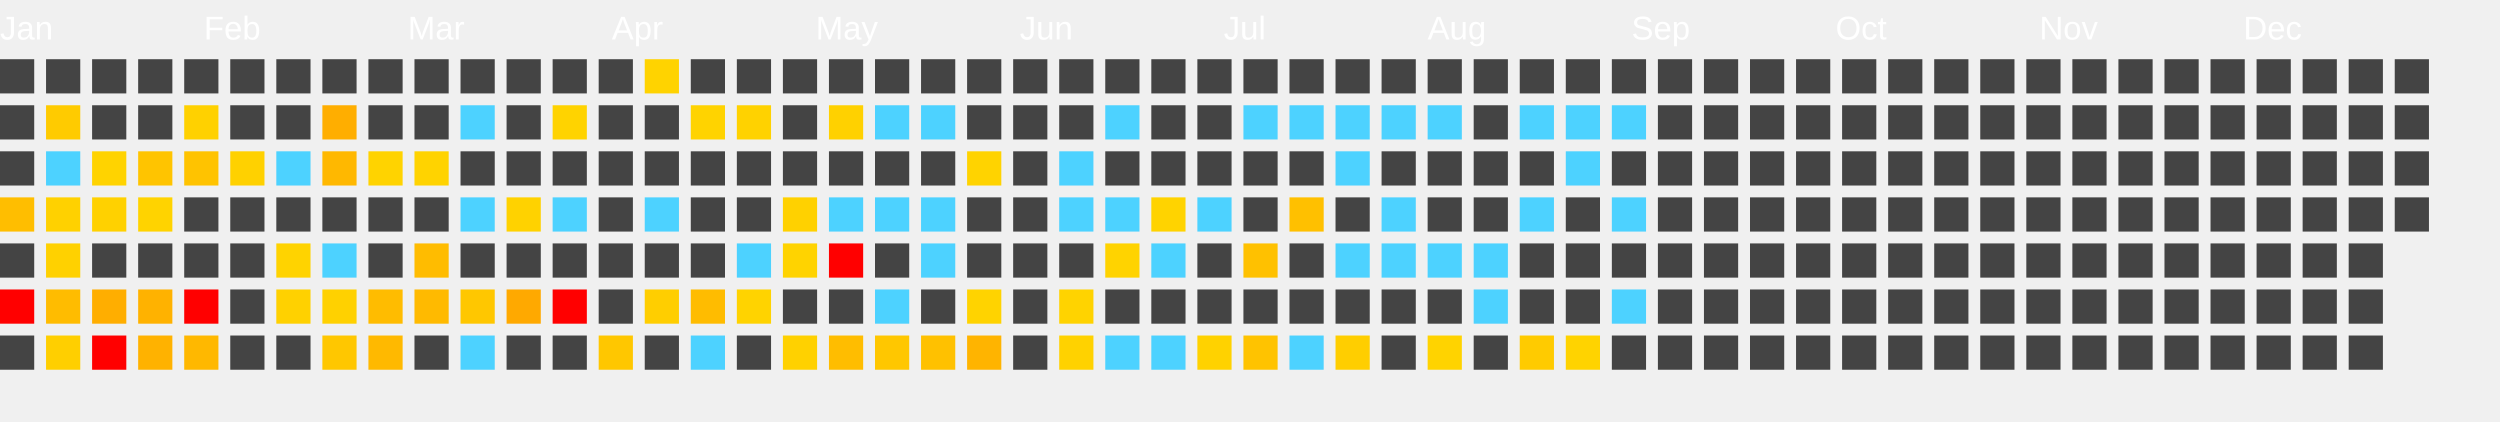
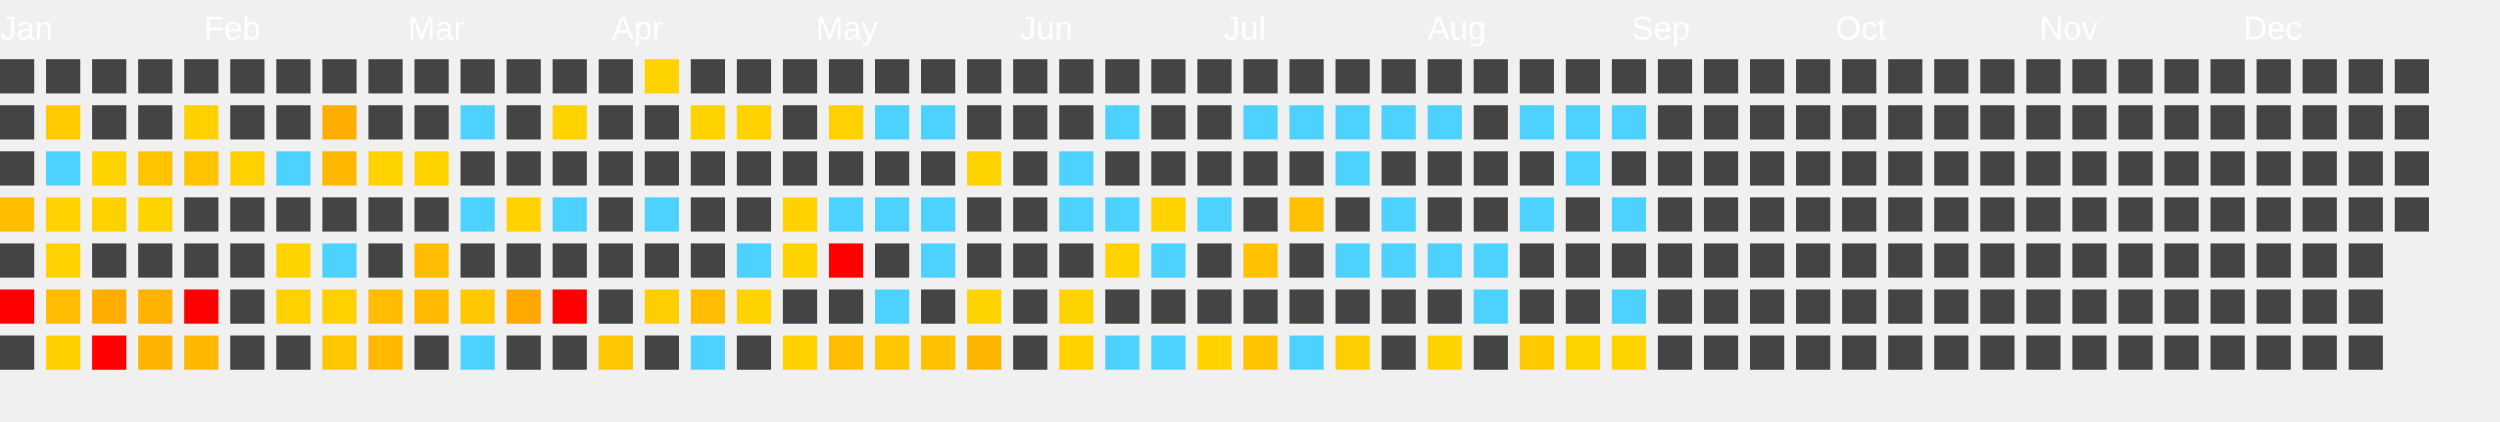
<svg xmlns="http://www.w3.org/2000/svg" baseProfile="full" height="32mm" version="1.1" viewBox="0,0,190,32" width="190mm">
  <defs />
  <rect fill="none" height="32" width="190" x="0" y="0" />
  <text fill="#FFFFFF" style="font-size:2.5px; font-family:Arial" x="0.0" y="3.0">Jan</text>
  <text fill="#FFFFFF" style="font-size:2.5px; font-family:Arial" x="15.5" y="3.0">Feb</text>
  <text fill="#FFFFFF" style="font-size:2.5px; font-family:Arial" x="31.0" y="3.0">Mar</text>
  <text fill="#FFFFFF" style="font-size:2.5px; font-family:Arial" x="46.5" y="3.0">Apr</text>
  <text fill="#FFFFFF" style="font-size:2.5px; font-family:Arial" x="62.0" y="3.0">May</text>
  <text fill="#FFFFFF" style="font-size:2.5px; font-family:Arial" x="77.5" y="3.0">Jun</text>
  <text fill="#FFFFFF" style="font-size:2.5px; font-family:Arial" x="93.0" y="3.0">Jul</text>
  <text fill="#FFFFFF" style="font-size:2.5px; font-family:Arial" x="108.5" y="3.0">Aug</text>
  <text fill="#FFFFFF" style="font-size:2.5px; font-family:Arial" x="124.0" y="3.0">Sep</text>
  <text fill="#FFFFFF" style="font-size:2.5px; font-family:Arial" x="139.5" y="3.0">Oct</text>
  <text fill="#FFFFFF" style="font-size:2.5px; font-family:Arial" x="155.0" y="3.0">Nov</text>
  <text fill="#FFFFFF" style="font-size:2.5px; font-family:Arial" x="170.5" y="3.0">Dec</text>
  <rect fill="#444444" height="2.6" width="2.6" x="0.0" y="4.5" />
  <rect fill="#444444" height="2.6" width="2.6" x="0.0" y="8.0" />
  <rect fill="#444444" height="2.6" width="2.6" x="0.0" y="11.5" />
  <rect fill="#ffbe00" height="2.6" width="2.6" x="0.0" y="15.0" />
  <rect fill="#444444" height="2.6" width="2.6" x="0.0" y="18.5" />
  <rect fill="red" height="2.6" width="2.6" x="0.0" y="22.0" />
  <rect fill="#444444" height="2.6" width="2.6" x="0.0" y="25.5" />
  <rect fill="#444444" height="2.6" width="2.6" x="3.5" y="4.5" />
  <rect fill="#ffcb00" height="2.6" width="2.6" x="3.5" y="8.0" />
  <rect fill="#4dd2ff" height="2.6" width="2.6" x="3.5" y="11.5" />
  <rect fill="#ffd100" height="2.6" width="2.6" x="3.5" y="15.0" />
  <rect fill="#ffd100" height="2.6" width="2.6" x="3.5" y="18.5" />
  <rect fill="#ffbc00" height="2.6" width="2.6" x="3.5" y="22.0" />
  <rect fill="#ffcf00" height="2.6" width="2.6" x="3.5" y="25.5" />
  <rect fill="#444444" height="2.6" width="2.6" x="7.0" y="4.5" />
  <rect fill="#444444" height="2.6" width="2.6" x="7.0" y="8.0" />
  <rect fill="#ffd300" height="2.6" width="2.6" x="7.0" y="11.5" />
  <rect fill="#ffd100" height="2.6" width="2.6" x="7.0" y="15.0" />
  <rect fill="#444444" height="2.6" width="2.6" x="7.0" y="18.5" />
  <rect fill="#ffae00" height="2.6" width="2.6" x="7.0" y="22.0" />
  <rect fill="red" height="2.6" width="2.6" x="7.0" y="25.5" />
  <rect fill="#444444" height="2.6" width="2.6" x="10.5" y="4.5" />
  <rect fill="#444444" height="2.6" width="2.6" x="10.5" y="8.0" />
  <rect fill="#ffc400" height="2.6" width="2.6" x="10.5" y="11.5" />
  <rect fill="#ffd300" height="2.6" width="2.6" x="10.5" y="15.0" />
  <rect fill="#444444" height="2.6" width="2.6" x="10.5" y="18.5" />
  <rect fill="#ffb200" height="2.6" width="2.6" x="10.5" y="22.0" />
  <rect fill="#ffb200" height="2.6" width="2.6" x="10.5" y="25.5" />
  <rect fill="#444444" height="2.6" width="2.6" x="14.0" y="4.5" />
  <rect fill="#ffd100" height="2.6" width="2.6" x="14.0" y="8.0" />
  <rect fill="#ffc300" height="2.6" width="2.6" x="14.0" y="11.5" />
  <rect fill="#444444" height="2.6" width="2.6" x="14.0" y="15.0" />
  <rect fill="#444444" height="2.6" width="2.6" x="14.0" y="18.5" />
  <rect fill="red" height="2.6" width="2.6" x="14.0" y="22.0" />
  <rect fill="#ffb800" height="2.6" width="2.6" x="14.0" y="25.5" />
  <rect fill="#444444" height="2.6" width="2.6" x="17.5" y="4.5" />
  <rect fill="#444444" height="2.6" width="2.6" x="17.5" y="8.0" />
  <rect fill="#ffd100" height="2.6" width="2.6" x="17.5" y="11.5" />
  <rect fill="#444444" height="2.6" width="2.6" x="17.5" y="15.0" />
  <rect fill="#444444" height="2.6" width="2.6" x="17.5" y="18.5" />
  <rect fill="#444444" height="2.6" width="2.6" x="17.5" y="22.0" />
  <rect fill="#444444" height="2.6" width="2.6" x="17.5" y="25.5" />
  <rect fill="#444444" height="2.6" width="2.6" x="21.0" y="4.5" />
  <rect fill="#444444" height="2.6" width="2.6" x="21.0" y="8.0" />
  <rect fill="#4dd2ff" height="2.6" width="2.6" x="21.0" y="11.5" />
  <rect fill="#444444" height="2.6" width="2.6" x="21.0" y="15.0" />
  <rect fill="#ffd300" height="2.6" width="2.6" x="21.0" y="18.5" />
  <rect fill="#ffd100" height="2.6" width="2.6" x="21.0" y="22.0" />
  <rect fill="#444444" height="2.6" width="2.6" x="21.0" y="25.5" />
  <rect fill="#444444" height="2.6" width="2.6" x="24.5" y="4.5" />
  <rect fill="#ffae00" height="2.6" width="2.6" x="24.5" y="8.0" />
  <rect fill="#ffb800" height="2.6" width="2.6" x="24.5" y="11.5" />
  <rect fill="#444444" height="2.6" width="2.6" x="24.5" y="15.0" />
  <rect fill="#4dd2ff" height="2.6" width="2.6" x="24.5" y="18.5" />
  <rect fill="#ffd100" height="2.6" width="2.6" x="24.5" y="22.0" />
  <rect fill="#ffc700" height="2.6" width="2.6" x="24.5" y="25.5" />
  <rect fill="#444444" height="2.6" width="2.6" x="28.0" y="4.5" />
  <rect fill="#444444" height="2.6" width="2.6" x="28.0" y="8.0" />
  <rect fill="#ffd300" height="2.6" width="2.6" x="28.0" y="11.5" />
  <rect fill="#444444" height="2.6" width="2.6" x="28.0" y="15.0" />
  <rect fill="#444444" height="2.6" width="2.6" x="28.0" y="18.5" />
  <rect fill="#ffbc00" height="2.6" width="2.6" x="28.0" y="22.0" />
  <rect fill="#ffb900" height="2.6" width="2.6" x="28.0" y="25.5" />
  <rect fill="#444444" height="2.6" width="2.6" x="31.5" y="4.5" />
  <rect fill="#444444" height="2.6" width="2.6" x="31.5" y="8.0" />
  <rect fill="#ffd300" height="2.6" width="2.6" x="31.5" y="11.5" />
  <rect fill="#444444" height="2.6" width="2.6" x="31.5" y="15.0" />
  <rect fill="#ffbc00" height="2.6" width="2.6" x="31.5" y="18.5" />
  <rect fill="#ffba00" height="2.6" width="2.6" x="31.5" y="22.0" />
  <rect fill="#444444" height="2.6" width="2.6" x="31.5" y="25.5" />
  <rect fill="#444444" height="2.6" width="2.6" x="35.0" y="4.5" />
  <rect fill="#4dd2ff" height="2.6" width="2.6" x="35.0" y="8.0" />
  <rect fill="#444444" height="2.6" width="2.6" x="35.0" y="11.5" />
  <rect fill="#4dd2ff" height="2.6" width="2.6" x="35.0" y="15.0" />
  <rect fill="#444444" height="2.6" width="2.6" x="35.0" y="18.5" />
  <rect fill="#ffc700" height="2.6" width="2.6" x="35.0" y="22.0" />
  <rect fill="#4dd2ff" height="2.6" width="2.6" x="35.0" y="25.5" />
  <rect fill="#444444" height="2.6" width="2.6" x="38.5" y="4.5" />
  <rect fill="#444444" height="2.6" width="2.6" x="38.5" y="8.0" />
  <rect fill="#444444" height="2.6" width="2.6" x="38.5" y="11.5" />
  <rect fill="#ffd200" height="2.6" width="2.6" x="38.5" y="15.0" />
  <rect fill="#444444" height="2.6" width="2.6" x="38.5" y="18.5" />
  <rect fill="#ffa900" height="2.6" width="2.6" x="38.5" y="22.0" />
  <rect fill="#444444" height="2.6" width="2.6" x="38.5" y="25.5" />
  <rect fill="#444444" height="2.6" width="2.6" x="42.0" y="4.5" />
  <rect fill="#ffd300" height="2.6" width="2.6" x="42.0" y="8.0" />
  <rect fill="#444444" height="2.6" width="2.6" x="42.0" y="11.5" />
  <rect fill="#4dd2ff" height="2.6" width="2.6" x="42.0" y="15.0" />
  <rect fill="#444444" height="2.6" width="2.6" x="42.0" y="18.5" />
  <rect fill="red" height="2.6" width="2.6" x="42.0" y="22.0" />
  <rect fill="#444444" height="2.6" width="2.6" x="42.0" y="25.5" />
  <rect fill="#444444" height="2.6" width="2.6" x="45.5" y="4.5" />
  <rect fill="#444444" height="2.6" width="2.6" x="45.5" y="8.0" />
  <rect fill="#444444" height="2.6" width="2.6" x="45.5" y="11.5" />
  <rect fill="#444444" height="2.6" width="2.6" x="45.5" y="15.0" />
  <rect fill="#444444" height="2.6" width="2.6" x="45.5" y="18.5" />
  <rect fill="#444444" height="2.6" width="2.6" x="45.5" y="22.0" />
  <rect fill="#ffc700" height="2.6" width="2.6" x="45.5" y="25.5" />
  <rect fill="#ffd300" height="2.6" width="2.6" x="49.0" y="4.5" />
  <rect fill="#444444" height="2.6" width="2.6" x="49.0" y="8.0" />
  <rect fill="#444444" height="2.6" width="2.6" x="49.0" y="11.5" />
  <rect fill="#4dd2ff" height="2.6" width="2.6" x="49.0" y="15.0" />
  <rect fill="#444444" height="2.6" width="2.6" x="49.0" y="18.5" />
  <rect fill="#ffce00" height="2.6" width="2.6" x="49.0" y="22.0" />
  <rect fill="#444444" height="2.6" width="2.6" x="49.0" y="25.5" />
  <rect fill="#444444" height="2.6" width="2.6" x="52.5" y="4.5" />
  <rect fill="#ffd300" height="2.6" width="2.6" x="52.5" y="8.0" />
  <rect fill="#444444" height="2.6" width="2.6" x="52.5" y="11.5" />
  <rect fill="#444444" height="2.6" width="2.6" x="52.5" y="15.0" />
  <rect fill="#444444" height="2.6" width="2.6" x="52.5" y="18.5" />
  <rect fill="#ffbc00" height="2.6" width="2.6" x="52.5" y="22.0" />
  <rect fill="#4dd2ff" height="2.6" width="2.6" x="52.5" y="25.5" />
  <rect fill="#444444" height="2.6" width="2.6" x="56.0" y="4.5" />
  <rect fill="#ffd200" height="2.6" width="2.6" x="56.0" y="8.0" />
  <rect fill="#444444" height="2.6" width="2.6" x="56.0" y="11.5" />
  <rect fill="#444444" height="2.6" width="2.6" x="56.0" y="15.0" />
  <rect fill="#4dd2ff" height="2.6" width="2.6" x="56.0" y="18.5" />
  <rect fill="#ffd300" height="2.6" width="2.6" x="56.0" y="22.0" />
  <rect fill="#444444" height="2.6" width="2.6" x="56.0" y="25.5" />
  <rect fill="#444444" height="2.6" width="2.6" x="59.5" y="4.5" />
  <rect fill="#444444" height="2.6" width="2.6" x="59.5" y="8.0" />
  <rect fill="#444444" height="2.6" width="2.6" x="59.5" y="11.5" />
  <rect fill="#ffd100" height="2.6" width="2.6" x="59.5" y="15.0" />
  <rect fill="#ffd300" height="2.6" width="2.6" x="59.5" y="18.5" />
  <rect fill="#444444" height="2.6" width="2.6" x="59.5" y="22.0" />
  <rect fill="#ffd100" height="2.6" width="2.6" x="59.5" y="25.5" />
  <rect fill="#444444" height="2.6" width="2.6" x="63.0" y="4.5" />
  <rect fill="#ffd100" height="2.6" width="2.6" x="63.0" y="8.0" />
  <rect fill="#444444" height="2.6" width="2.6" x="63.0" y="11.5" />
  <rect fill="#4dd2ff" height="2.6" width="2.6" x="63.0" y="15.0" />
  <rect fill="red" height="2.6" width="2.6" x="63.0" y="18.5" />
  <rect fill="#444444" height="2.6" width="2.6" x="63.0" y="22.0" />
  <rect fill="#ffbd00" height="2.6" width="2.6" x="63.0" y="25.5" />
  <rect fill="#444444" height="2.6" width="2.6" x="66.5" y="4.5" />
  <rect fill="#4dd2ff" height="2.6" width="2.6" x="66.5" y="8.0" />
  <rect fill="#444444" height="2.6" width="2.6" x="66.5" y="11.5" />
  <rect fill="#4dd2ff" height="2.6" width="2.6" x="66.5" y="15.0" />
  <rect fill="#444444" height="2.6" width="2.6" x="66.5" y="18.5" />
  <rect fill="#4dd2ff" height="2.6" width="2.6" x="66.5" y="22.0" />
  <rect fill="#ffc700" height="2.6" width="2.6" x="66.5" y="25.5" />
  <rect fill="#444444" height="2.6" width="2.6" x="70.0" y="4.5" />
  <rect fill="#4dd2ff" height="2.6" width="2.6" x="70.0" y="8.0" />
  <rect fill="#444444" height="2.6" width="2.6" x="70.0" y="11.5" />
  <rect fill="#4dd2ff" height="2.6" width="2.6" x="70.0" y="15.0" />
  <rect fill="#4dd2ff" height="2.6" width="2.6" x="70.0" y="18.5" />
  <rect fill="#444444" height="2.6" width="2.6" x="70.0" y="22.0" />
  <rect fill="#ffc100" height="2.6" width="2.6" x="70.0" y="25.5" />
  <rect fill="#444444" height="2.6" width="2.6" x="73.5" y="4.5" />
  <rect fill="#444444" height="2.6" width="2.6" x="73.5" y="8.0" />
  <rect fill="#ffd300" height="2.6" width="2.6" x="73.5" y="11.5" />
  <rect fill="#444444" height="2.6" width="2.6" x="73.5" y="15.0" />
  <rect fill="#444444" height="2.6" width="2.6" x="73.5" y="18.5" />
  <rect fill="#ffd300" height="2.6" width="2.6" x="73.5" y="22.0" />
  <rect fill="#ffb400" height="2.6" width="2.6" x="73.5" y="25.5" />
  <rect fill="#444444" height="2.6" width="2.6" x="77.0" y="4.5" />
  <rect fill="#444444" height="2.6" width="2.6" x="77.0" y="8.0" />
  <rect fill="#444444" height="2.6" width="2.6" x="77.0" y="11.5" />
  <rect fill="#444444" height="2.6" width="2.6" x="77.0" y="15.0" />
  <rect fill="#444444" height="2.6" width="2.6" x="77.0" y="18.5" />
  <rect fill="#444444" height="2.6" width="2.6" x="77.0" y="22.0" />
  <rect fill="#444444" height="2.6" width="2.6" x="77.0" y="25.5" />
  <rect fill="#444444" height="2.6" width="2.6" x="80.5" y="4.5" />
  <rect fill="#444444" height="2.6" width="2.6" x="80.5" y="8.0" />
  <rect fill="#4dd2ff" height="2.6" width="2.6" x="80.5" y="11.5" />
  <rect fill="#4dd2ff" height="2.6" width="2.6" x="80.5" y="15.0" />
  <rect fill="#444444" height="2.6" width="2.6" x="80.5" y="18.5" />
  <rect fill="#ffd300" height="2.6" width="2.6" x="80.5" y="22.0" />
  <rect fill="#ffd200" height="2.6" width="2.6" x="80.5" y="25.5" />
  <rect fill="#444444" height="2.6" width="2.6" x="84.0" y="4.5" />
  <rect fill="#4dd2ff" height="2.6" width="2.6" x="84.0" y="8.0" />
  <rect fill="#444444" height="2.6" width="2.6" x="84.0" y="11.5" />
  <rect fill="#4dd2ff" height="2.6" width="2.6" x="84.0" y="15.0" />
  <rect fill="#ffd300" height="2.6" width="2.6" x="84.0" y="18.5" />
  <rect fill="#444444" height="2.6" width="2.6" x="84.0" y="22.0" />
  <rect fill="#4dd2ff" height="2.6" width="2.6" x="84.0" y="25.5" />
  <rect fill="#444444" height="2.6" width="2.6" x="87.5" y="4.5" />
  <rect fill="#444444" height="2.6" width="2.6" x="87.5" y="8.0" />
  <rect fill="#444444" height="2.6" width="2.6" x="87.5" y="11.5" />
  <rect fill="#ffd300" height="2.6" width="2.6" x="87.5" y="15.0" />
  <rect fill="#4dd2ff" height="2.6" width="2.6" x="87.5" y="18.5" />
  <rect fill="#444444" height="2.6" width="2.6" x="87.5" y="22.0" />
  <rect fill="#4dd2ff" height="2.6" width="2.6" x="87.5" y="25.5" />
  <rect fill="#444444" height="2.6" width="2.6" x="91.0" y="4.5" />
  <rect fill="#444444" height="2.6" width="2.6" x="91.0" y="8.0" />
  <rect fill="#444444" height="2.6" width="2.6" x="91.0" y="11.5" />
  <rect fill="#4dd2ff" height="2.6" width="2.6" x="91.0" y="15.0" />
  <rect fill="#444444" height="2.6" width="2.6" x="91.0" y="18.5" />
  <rect fill="#444444" height="2.6" width="2.6" x="91.0" y="22.0" />
  <rect fill="#ffd200" height="2.6" width="2.6" x="91.0" y="25.5" />
  <rect fill="#444444" height="2.6" width="2.6" x="94.5" y="4.5" />
  <rect fill="#4dd2ff" height="2.6" width="2.6" x="94.5" y="8.0" />
  <rect fill="#444444" height="2.6" width="2.6" x="94.5" y="11.5" />
  <rect fill="#444444" height="2.6" width="2.6" x="94.5" y="15.0" />
  <rect fill="#ffc100" height="2.6" width="2.6" x="94.5" y="18.5" />
  <rect fill="#444444" height="2.6" width="2.6" x="94.5" y="22.0" />
  <rect fill="#ffc300" height="2.6" width="2.6" x="94.5" y="25.5" />
  <rect fill="#444444" height="2.6" width="2.6" x="98.0" y="4.5" />
  <rect fill="#4dd2ff" height="2.6" width="2.6" x="98.0" y="8.0" />
  <rect fill="#444444" height="2.6" width="2.6" x="98.0" y="11.5" />
  <rect fill="#ffc000" height="2.6" width="2.6" x="98.0" y="15.0" />
  <rect fill="#444444" height="2.6" width="2.6" x="98.0" y="18.5" />
  <rect fill="#444444" height="2.6" width="2.6" x="98.0" y="22.0" />
  <rect fill="#4dd2ff" height="2.6" width="2.6" x="98.0" y="25.5" />
  <rect fill="#444444" height="2.6" width="2.6" x="101.5" y="4.5" />
  <rect fill="#4dd2ff" height="2.6" width="2.6" x="101.5" y="8.0" />
  <rect fill="#4dd2ff" height="2.6" width="2.6" x="101.5" y="11.5" />
  <rect fill="#444444" height="2.6" width="2.6" x="101.5" y="15.0" />
  <rect fill="#4dd2ff" height="2.6" width="2.6" x="101.5" y="18.5" />
  <rect fill="#444444" height="2.6" width="2.6" x="101.5" y="22.0" />
  <rect fill="#ffce00" height="2.6" width="2.6" x="101.5" y="25.5" />
  <rect fill="#444444" height="2.6" width="2.6" x="105.0" y="4.5" />
  <rect fill="#4dd2ff" height="2.6" width="2.6" x="105.0" y="8.0" />
  <rect fill="#444444" height="2.6" width="2.6" x="105.0" y="11.5" />
  <rect fill="#4dd2ff" height="2.6" width="2.6" x="105.0" y="15.0" />
  <rect fill="#4dd2ff" height="2.6" width="2.6" x="105.0" y="18.5" />
  <rect fill="#444444" height="2.6" width="2.6" x="105.0" y="22.0" />
  <rect fill="#444444" height="2.6" width="2.6" x="105.0" y="25.5" />
  <rect fill="#444444" height="2.6" width="2.6" x="108.5" y="4.5" />
  <rect fill="#4dd2ff" height="2.6" width="2.6" x="108.5" y="8.0" />
  <rect fill="#444444" height="2.6" width="2.6" x="108.5" y="11.5" />
  <rect fill="#444444" height="2.6" width="2.6" x="108.5" y="15.0" />
  <rect fill="#4dd2ff" height="2.6" width="2.6" x="108.5" y="18.5" />
  <rect fill="#444444" height="2.6" width="2.6" x="108.5" y="22.0" />
  <rect fill="#ffd300" height="2.6" width="2.6" x="108.5" y="25.5" />
  <rect fill="#444444" height="2.6" width="2.6" x="112.0" y="4.5" />
  <rect fill="#444444" height="2.6" width="2.6" x="112.0" y="8.0" />
  <rect fill="#444444" height="2.6" width="2.6" x="112.0" y="11.5" />
  <rect fill="#444444" height="2.6" width="2.6" x="112.0" y="15.0" />
  <rect fill="#4dd2ff" height="2.6" width="2.6" x="112.0" y="18.5" />
  <rect fill="#4dd2ff" height="2.6" width="2.6" x="112.0" y="22.0" />
  <rect fill="#444444" height="2.6" width="2.6" x="112.0" y="25.5" />
  <rect fill="#444444" height="2.6" width="2.6" x="115.5" y="4.5" />
  <rect fill="#4dd2ff" height="2.6" width="2.6" x="115.5" y="8.0" />
  <rect fill="#444444" height="2.6" width="2.6" x="115.5" y="11.5" />
  <rect fill="#4dd2ff" height="2.6" width="2.6" x="115.5" y="15.0" />
  <rect fill="#444444" height="2.6" width="2.6" x="115.5" y="18.5" />
  <rect fill="#444444" height="2.6" width="2.6" x="115.5" y="22.0" />
  <rect fill="#ffcb00" height="2.6" width="2.6" x="115.5" y="25.5" />
  <rect fill="#444444" height="2.6" width="2.6" x="119.0" y="4.5" />
  <rect fill="#4dd2ff" height="2.6" width="2.6" x="119.0" y="8.0" />
  <rect fill="#4dd2ff" height="2.6" width="2.6" x="119.0" y="11.5" />
  <rect fill="#444444" height="2.6" width="2.6" x="119.0" y="15.0" />
  <rect fill="#444444" height="2.6" width="2.6" x="119.0" y="18.5" />
  <rect fill="#444444" height="2.6" width="2.6" x="119.0" y="22.0" />
  <rect fill="#ffd300" height="2.6" width="2.6" x="119.0" y="25.5" />
  <rect fill="#444444" height="2.6" width="2.6" x="122.5" y="4.5" />
  <rect fill="#4dd2ff" height="2.6" width="2.6" x="122.5" y="8.0" />
  <rect fill="#444444" height="2.6" width="2.6" x="122.5" y="11.5" />
  <rect fill="#4dd2ff" height="2.6" width="2.6" x="122.5" y="15.0" />
  <rect fill="#444444" height="2.6" width="2.6" x="122.5" y="18.5" />
  <rect fill="#4dd2ff" height="2.6" width="2.6" x="122.5" y="22.0" />
-   <rect fill="#444444" height="2.6" width="2.6" x="122.5" y="25.5" />
+   <rect fill="#ffd300" height="2.6" width="2.6" x="122.5" y="25.5" />
  <rect fill="#444444" height="2.6" width="2.6" x="126.0" y="4.5" />
  <rect fill="#444444" height="2.6" width="2.6" x="126.0" y="8.0" />
  <rect fill="#444444" height="2.6" width="2.6" x="126.0" y="11.5" />
  <rect fill="#444444" height="2.6" width="2.6" x="126.0" y="15.0" />
  <rect fill="#444444" height="2.6" width="2.6" x="126.0" y="18.5" />
  <rect fill="#444444" height="2.6" width="2.6" x="126.0" y="22.0" />
  <rect fill="#444444" height="2.6" width="2.6" x="126.0" y="25.5" />
  <rect fill="#444444" height="2.6" width="2.6" x="129.5" y="4.5" />
  <rect fill="#444444" height="2.6" width="2.6" x="129.5" y="8.0" />
  <rect fill="#444444" height="2.6" width="2.6" x="129.5" y="11.5" />
  <rect fill="#444444" height="2.6" width="2.6" x="129.5" y="15.0" />
  <rect fill="#444444" height="2.6" width="2.6" x="129.5" y="18.5" />
  <rect fill="#444444" height="2.6" width="2.6" x="129.5" y="22.0" />
  <rect fill="#444444" height="2.6" width="2.6" x="129.5" y="25.5" />
  <rect fill="#444444" height="2.6" width="2.6" x="133.0" y="4.5" />
  <rect fill="#444444" height="2.6" width="2.6" x="133.0" y="8.0" />
  <rect fill="#444444" height="2.6" width="2.6" x="133.0" y="11.5" />
  <rect fill="#444444" height="2.6" width="2.6" x="133.0" y="15.0" />
  <rect fill="#444444" height="2.6" width="2.6" x="133.0" y="18.5" />
  <rect fill="#444444" height="2.6" width="2.6" x="133.0" y="22.0" />
  <rect fill="#444444" height="2.6" width="2.6" x="133.0" y="25.5" />
  <rect fill="#444444" height="2.6" width="2.6" x="136.5" y="4.5" />
  <rect fill="#444444" height="2.6" width="2.6" x="136.5" y="8.0" />
  <rect fill="#444444" height="2.6" width="2.6" x="136.5" y="11.5" />
  <rect fill="#444444" height="2.6" width="2.6" x="136.5" y="15.0" />
  <rect fill="#444444" height="2.6" width="2.6" x="136.5" y="18.5" />
  <rect fill="#444444" height="2.6" width="2.6" x="136.5" y="22.0" />
  <rect fill="#444444" height="2.6" width="2.6" x="136.5" y="25.5" />
  <rect fill="#444444" height="2.6" width="2.6" x="140.0" y="4.5" />
  <rect fill="#444444" height="2.6" width="2.6" x="140.0" y="8.0" />
  <rect fill="#444444" height="2.6" width="2.6" x="140.0" y="11.5" />
  <rect fill="#444444" height="2.6" width="2.6" x="140.0" y="15.0" />
  <rect fill="#444444" height="2.6" width="2.6" x="140.0" y="18.5" />
  <rect fill="#444444" height="2.6" width="2.6" x="140.0" y="22.0" />
  <rect fill="#444444" height="2.6" width="2.6" x="140.0" y="25.5" />
  <rect fill="#444444" height="2.6" width="2.6" x="143.5" y="4.5" />
  <rect fill="#444444" height="2.6" width="2.6" x="143.5" y="8.0" />
  <rect fill="#444444" height="2.6" width="2.6" x="143.5" y="11.5" />
  <rect fill="#444444" height="2.6" width="2.6" x="143.5" y="15.0" />
  <rect fill="#444444" height="2.6" width="2.6" x="143.5" y="18.5" />
  <rect fill="#444444" height="2.6" width="2.6" x="143.5" y="22.0" />
  <rect fill="#444444" height="2.6" width="2.6" x="143.5" y="25.5" />
  <rect fill="#444444" height="2.6" width="2.6" x="147.0" y="4.5" />
  <rect fill="#444444" height="2.6" width="2.6" x="147.0" y="8.0" />
  <rect fill="#444444" height="2.6" width="2.6" x="147.0" y="11.5" />
  <rect fill="#444444" height="2.6" width="2.6" x="147.0" y="15.0" />
  <rect fill="#444444" height="2.6" width="2.6" x="147.0" y="18.5" />
  <rect fill="#444444" height="2.6" width="2.6" x="147.0" y="22.0" />
  <rect fill="#444444" height="2.6" width="2.6" x="147.0" y="25.5" />
  <rect fill="#444444" height="2.6" width="2.6" x="150.5" y="4.5" />
  <rect fill="#444444" height="2.6" width="2.6" x="150.5" y="8.0" />
  <rect fill="#444444" height="2.6" width="2.6" x="150.5" y="11.5" />
  <rect fill="#444444" height="2.6" width="2.6" x="150.5" y="15.0" />
  <rect fill="#444444" height="2.6" width="2.6" x="150.5" y="18.5" />
  <rect fill="#444444" height="2.6" width="2.6" x="150.5" y="22.0" />
  <rect fill="#444444" height="2.6" width="2.6" x="150.5" y="25.5" />
  <rect fill="#444444" height="2.6" width="2.6" x="154.0" y="4.5" />
  <rect fill="#444444" height="2.6" width="2.6" x="154.0" y="8.0" />
  <rect fill="#444444" height="2.6" width="2.6" x="154.0" y="11.5" />
  <rect fill="#444444" height="2.6" width="2.6" x="154.0" y="15.0" />
  <rect fill="#444444" height="2.6" width="2.6" x="154.0" y="18.5" />
  <rect fill="#444444" height="2.6" width="2.6" x="154.0" y="22.0" />
  <rect fill="#444444" height="2.6" width="2.6" x="154.0" y="25.5" />
  <rect fill="#444444" height="2.6" width="2.6" x="157.5" y="4.5" />
  <rect fill="#444444" height="2.6" width="2.6" x="157.5" y="8.0" />
  <rect fill="#444444" height="2.6" width="2.6" x="157.5" y="11.5" />
  <rect fill="#444444" height="2.6" width="2.6" x="157.5" y="15.0" />
  <rect fill="#444444" height="2.6" width="2.6" x="157.5" y="18.5" />
  <rect fill="#444444" height="2.6" width="2.6" x="157.5" y="22.0" />
  <rect fill="#444444" height="2.6" width="2.6" x="157.5" y="25.5" />
  <rect fill="#444444" height="2.6" width="2.6" x="161.0" y="4.5" />
  <rect fill="#444444" height="2.6" width="2.6" x="161.0" y="8.0" />
  <rect fill="#444444" height="2.6" width="2.6" x="161.0" y="11.5" />
  <rect fill="#444444" height="2.6" width="2.6" x="161.0" y="15.0" />
  <rect fill="#444444" height="2.6" width="2.6" x="161.0" y="18.5" />
  <rect fill="#444444" height="2.6" width="2.6" x="161.0" y="22.0" />
  <rect fill="#444444" height="2.6" width="2.6" x="161.0" y="25.5" />
  <rect fill="#444444" height="2.6" width="2.6" x="164.5" y="4.5" />
  <rect fill="#444444" height="2.6" width="2.6" x="164.5" y="8.0" />
  <rect fill="#444444" height="2.6" width="2.6" x="164.5" y="11.5" />
  <rect fill="#444444" height="2.6" width="2.6" x="164.5" y="15.0" />
  <rect fill="#444444" height="2.6" width="2.6" x="164.5" y="18.5" />
  <rect fill="#444444" height="2.6" width="2.6" x="164.5" y="22.0" />
  <rect fill="#444444" height="2.6" width="2.6" x="164.5" y="25.5" />
  <rect fill="#444444" height="2.6" width="2.6" x="168.0" y="4.5" />
  <rect fill="#444444" height="2.6" width="2.6" x="168.0" y="8.0" />
  <rect fill="#444444" height="2.6" width="2.6" x="168.0" y="11.5" />
  <rect fill="#444444" height="2.6" width="2.6" x="168.0" y="15.0" />
  <rect fill="#444444" height="2.6" width="2.6" x="168.0" y="18.5" />
  <rect fill="#444444" height="2.6" width="2.6" x="168.0" y="22.0" />
  <rect fill="#444444" height="2.6" width="2.6" x="168.0" y="25.5" />
  <rect fill="#444444" height="2.6" width="2.6" x="171.5" y="4.5" />
  <rect fill="#444444" height="2.6" width="2.6" x="171.5" y="8.0" />
  <rect fill="#444444" height="2.6" width="2.6" x="171.5" y="11.5" />
  <rect fill="#444444" height="2.6" width="2.6" x="171.5" y="15.0" />
  <rect fill="#444444" height="2.6" width="2.6" x="171.5" y="18.5" />
  <rect fill="#444444" height="2.6" width="2.6" x="171.5" y="22.0" />
  <rect fill="#444444" height="2.6" width="2.6" x="171.5" y="25.5" />
  <rect fill="#444444" height="2.6" width="2.6" x="175.0" y="4.5" />
  <rect fill="#444444" height="2.6" width="2.6" x="175.0" y="8.0" />
  <rect fill="#444444" height="2.6" width="2.6" x="175.0" y="11.5" />
  <rect fill="#444444" height="2.6" width="2.6" x="175.0" y="15.0" />
  <rect fill="#444444" height="2.6" width="2.6" x="175.0" y="18.5" />
  <rect fill="#444444" height="2.6" width="2.6" x="175.0" y="22.0" />
  <rect fill="#444444" height="2.6" width="2.6" x="175.0" y="25.5" />
  <rect fill="#444444" height="2.6" width="2.6" x="178.5" y="4.5" />
  <rect fill="#444444" height="2.6" width="2.6" x="178.5" y="8.0" />
  <rect fill="#444444" height="2.6" width="2.6" x="178.5" y="11.5" />
  <rect fill="#444444" height="2.6" width="2.6" x="178.5" y="15.0" />
  <rect fill="#444444" height="2.6" width="2.6" x="178.5" y="18.5" />
  <rect fill="#444444" height="2.6" width="2.6" x="178.5" y="22.0" />
  <rect fill="#444444" height="2.6" width="2.6" x="178.5" y="25.5" />
  <rect fill="#444444" height="2.6" width="2.6" x="182.0" y="4.5" />
  <rect fill="#444444" height="2.6" width="2.6" x="182.0" y="8.0" />
  <rect fill="#444444" height="2.6" width="2.6" x="182.0" y="11.5" />
  <rect fill="#444444" height="2.6" width="2.6" x="182.0" y="15.0" />
</svg>
